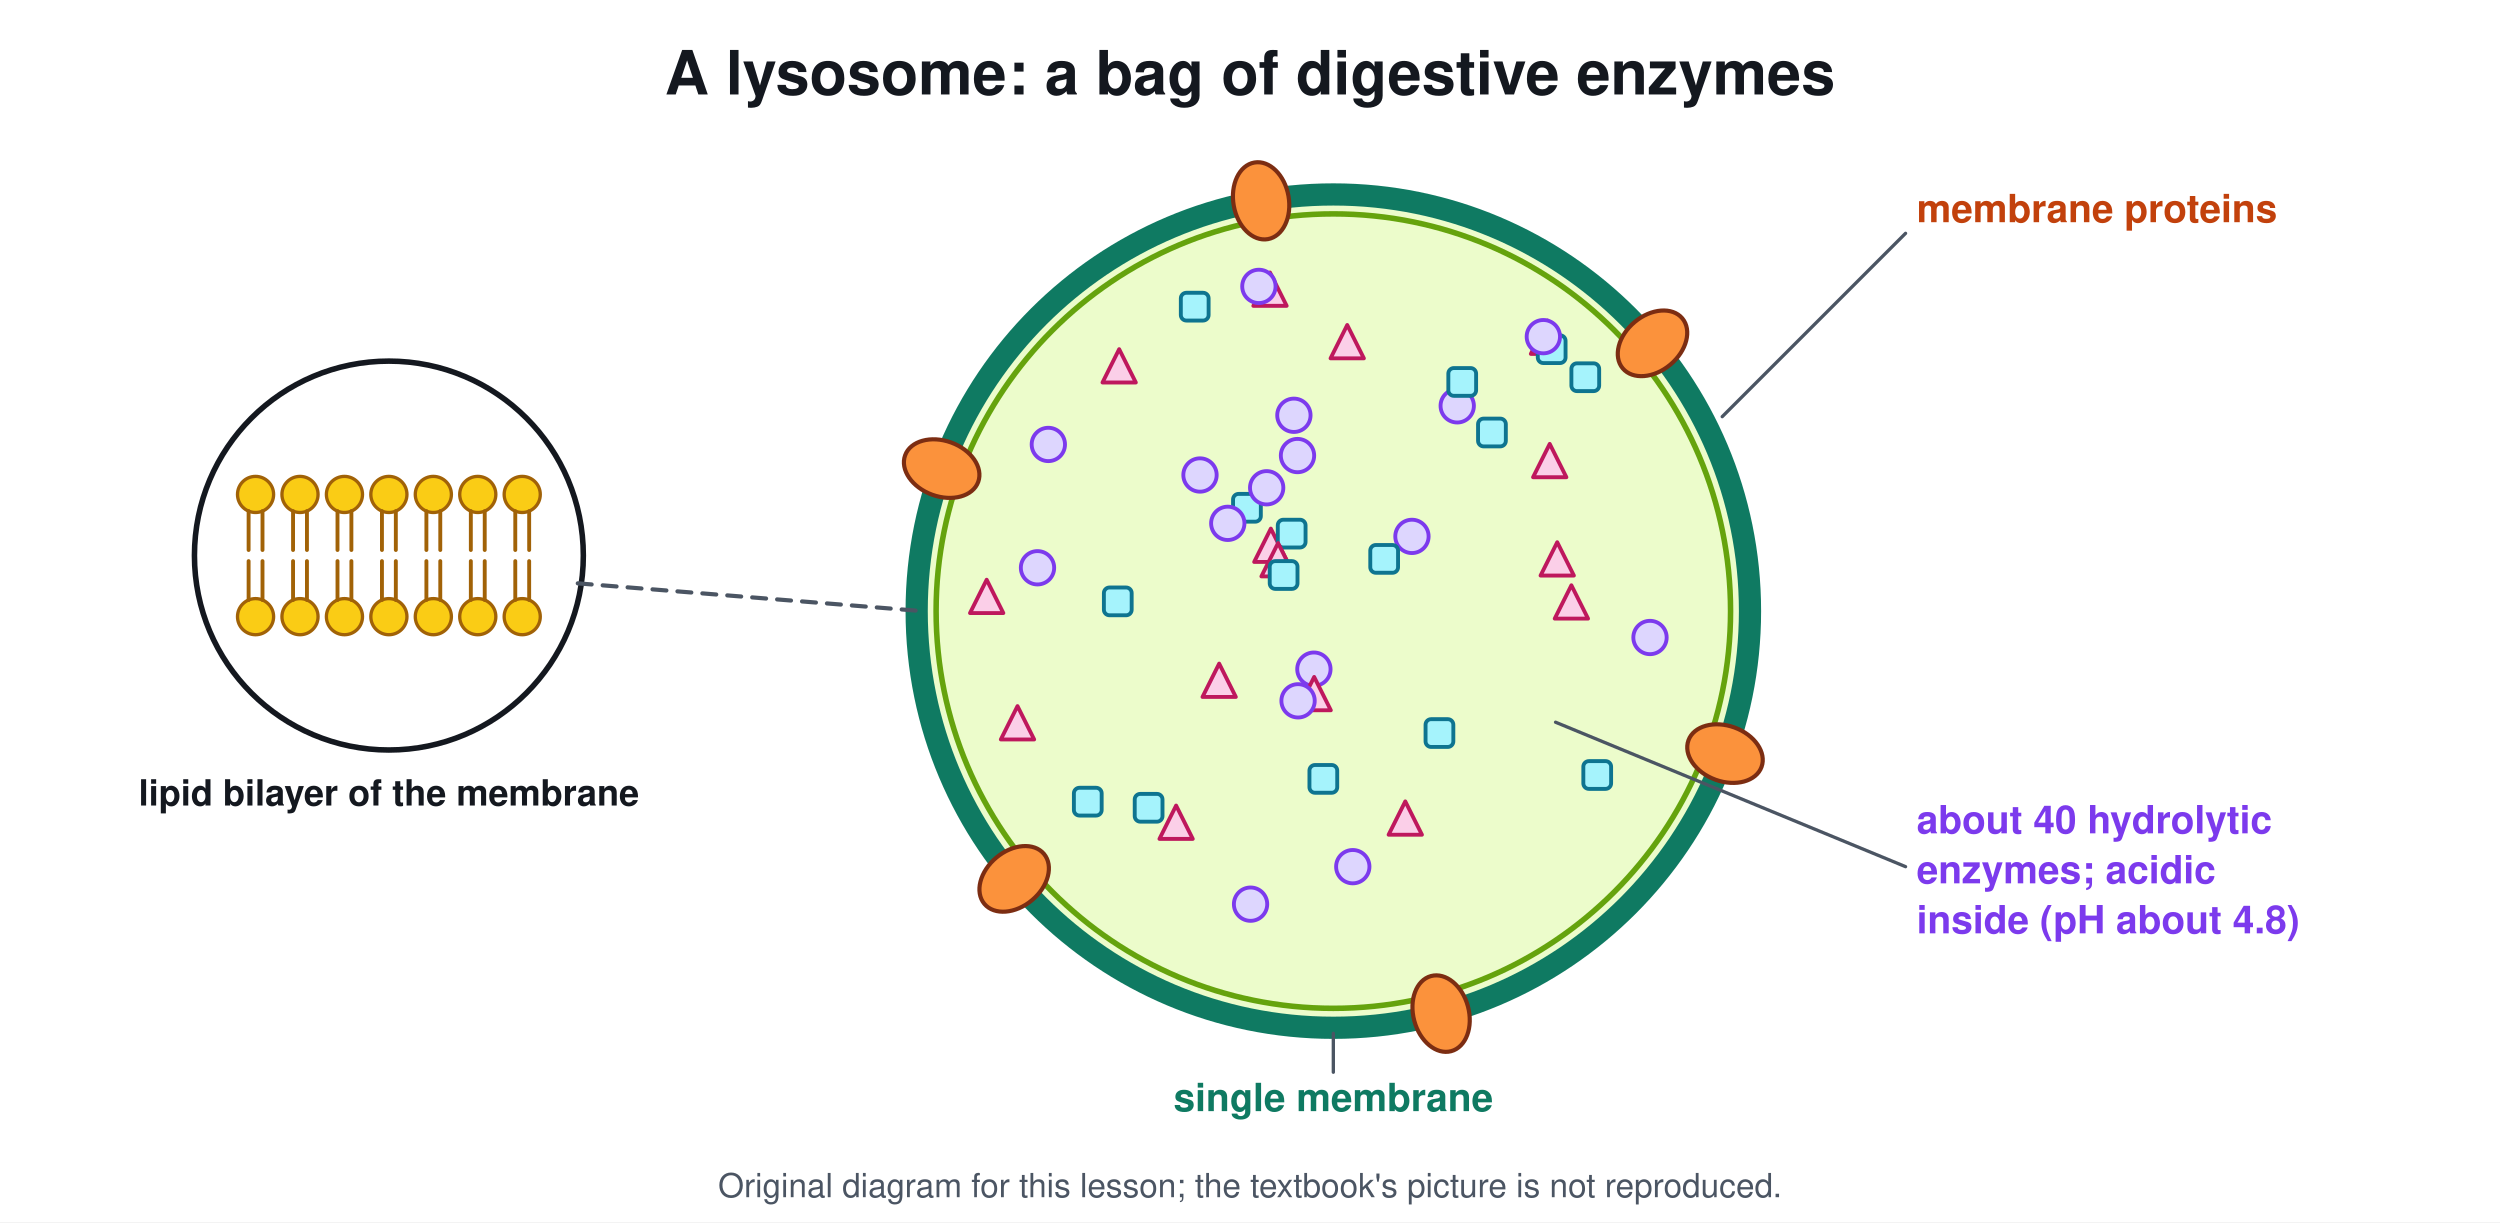
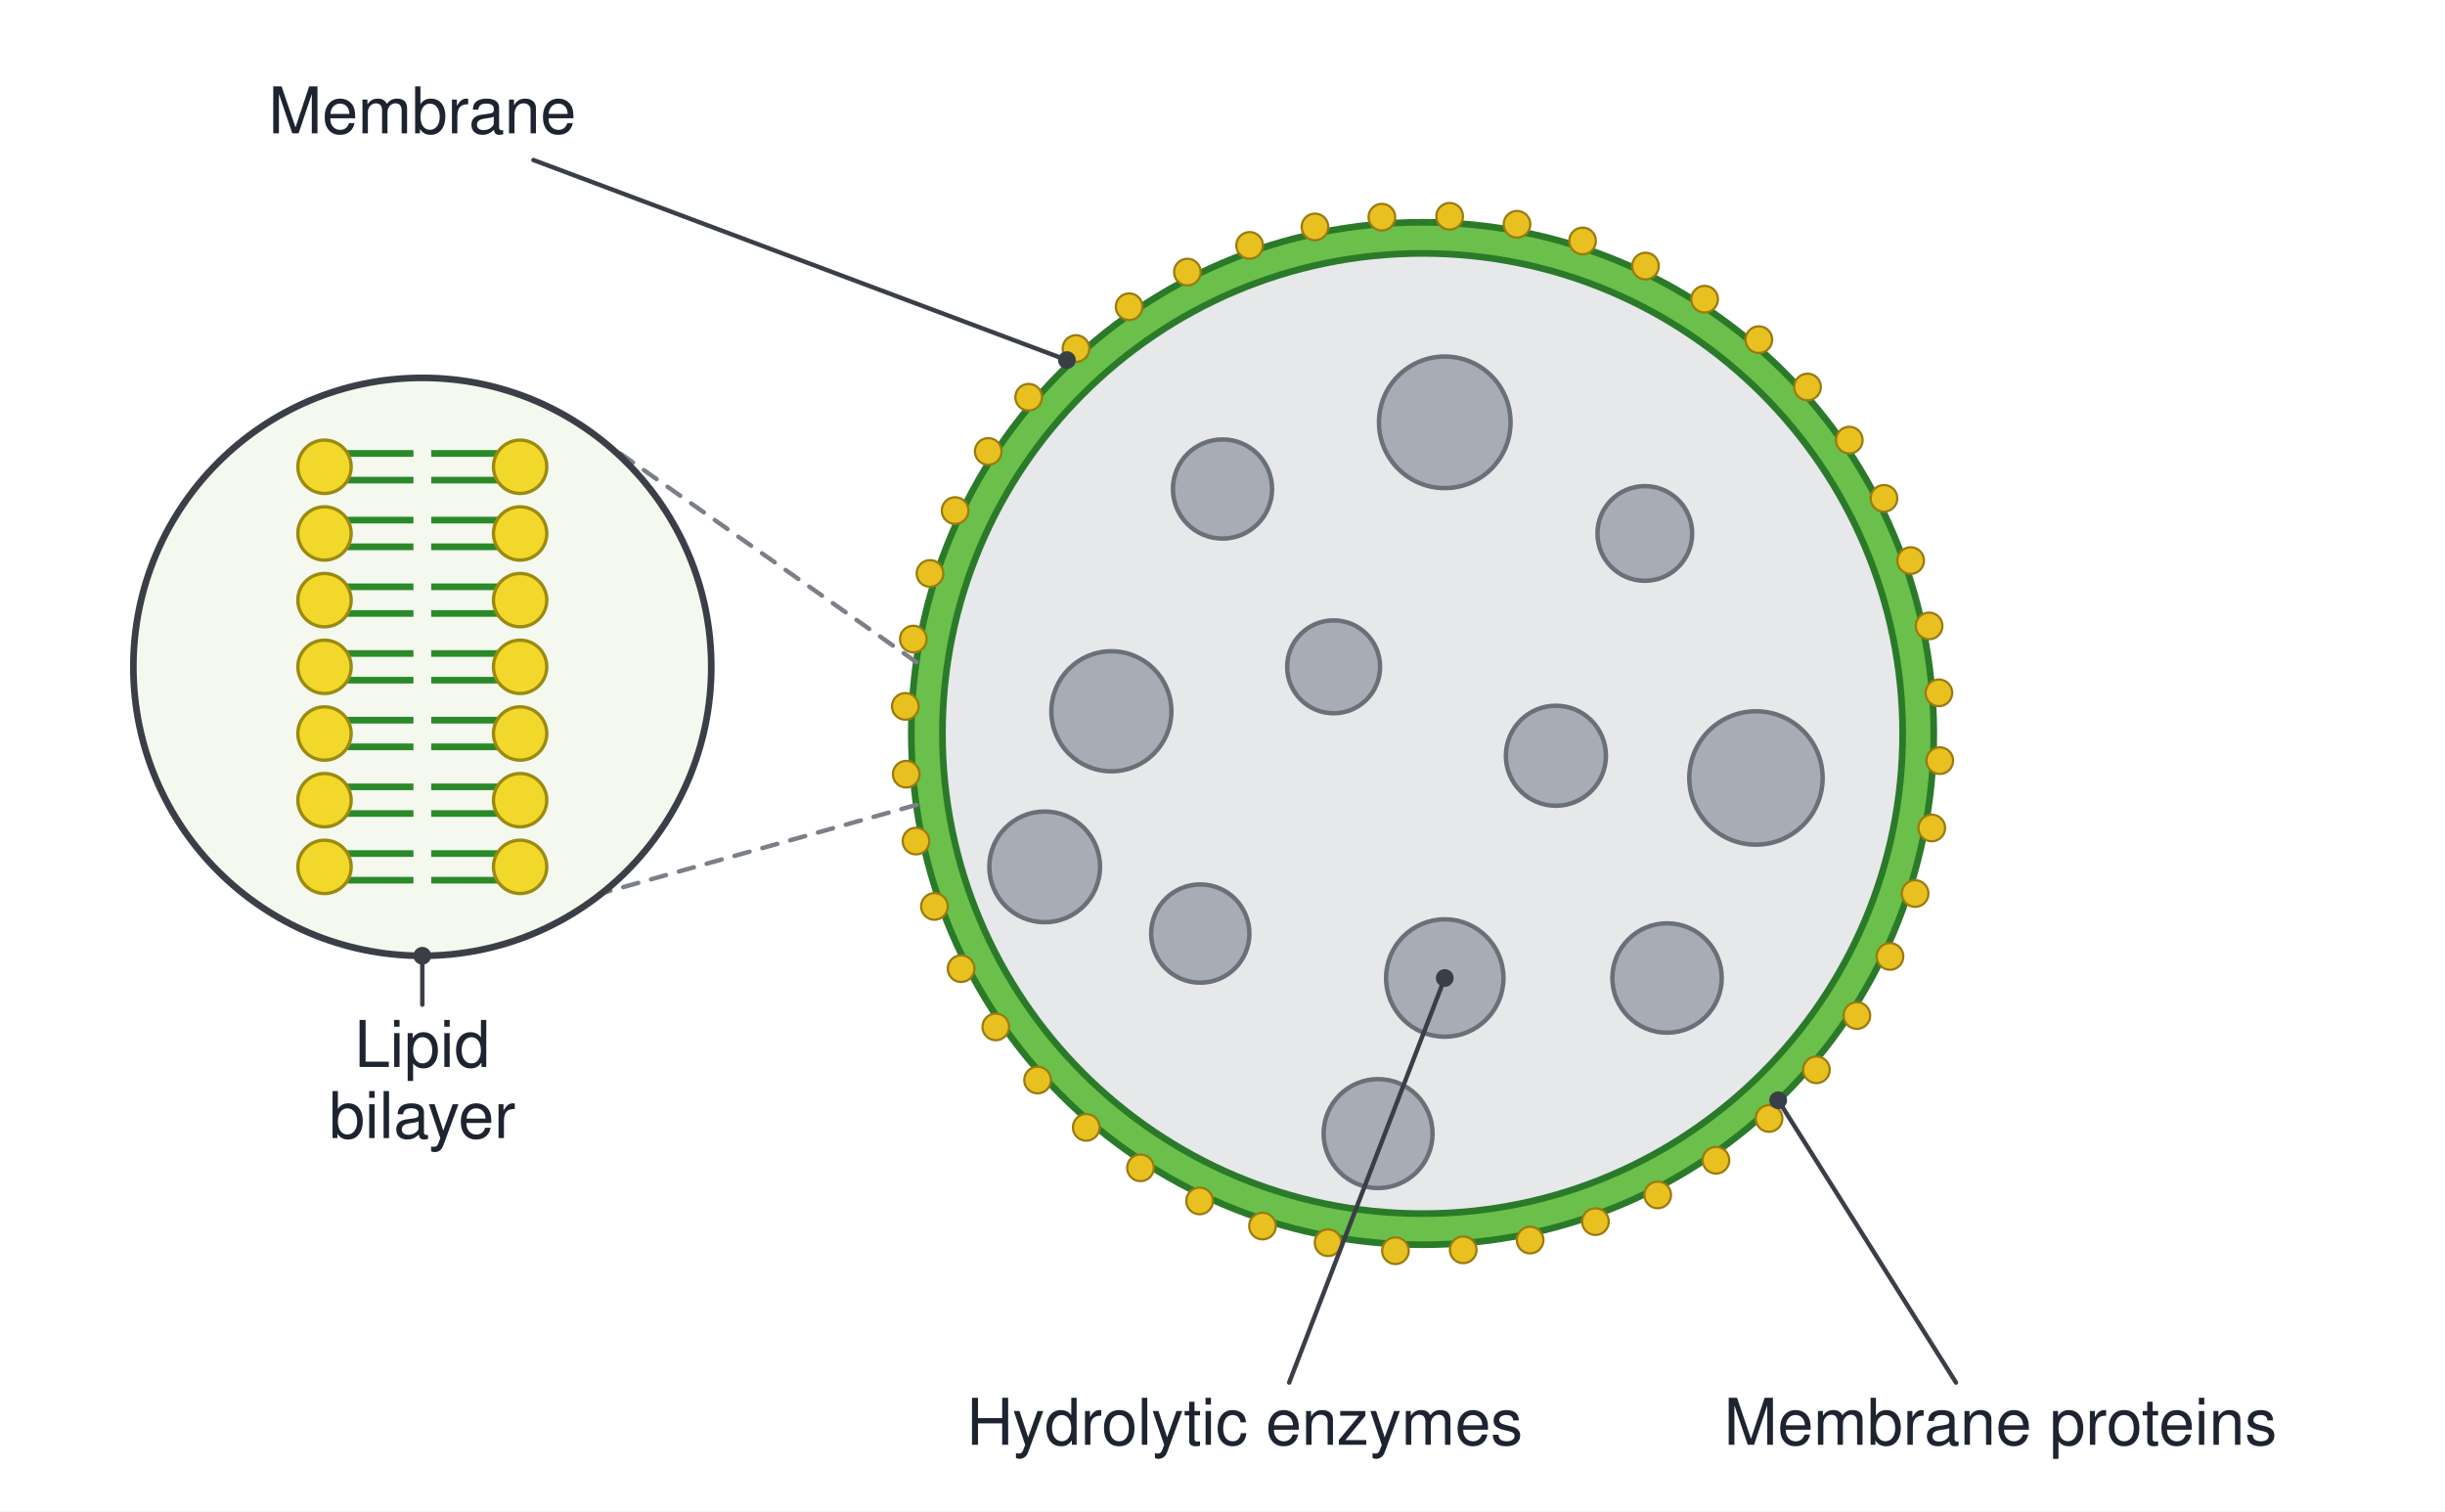
- <svg xmlns="http://www.w3.org/2000/svg" viewBox="0 0 900 440" font-family="Segoe UI, Helvetica, Arial, sans-serif">
-   <rect width="900" height="440" fill="#ffffff" />
-   <text x="450.0" y="34.0" font-size="22" fill="#14181f" text-anchor="middle" font-weight="700">A lysosome: a bag of digestive enzymes</text>
-   <circle cx="480.0" cy="220.0" r="150.0" stroke="#0f7a62" stroke-width="8" fill="#ecfccb" />
-   <circle cx="480.0" cy="220.0" r="143.0" stroke="#65a30d" stroke-width="2" fill="none" />
-   <circle cx="487.0" cy="312.0" r="6.0" stroke="#7c3aed" stroke-width="1.4" fill="#ddd6fe" />
-   <rect x="408.5" y="285.8" width="10.0" height="10.0" rx="2" stroke="#0e7490" stroke-width="1.4" fill="#a5f3fc" />
-   <path d="M457.5 190.3 L463.5 202.3 L451.5 202.3 Z" stroke="#be185d" stroke-width="1.4" fill="#fbcfe8" stroke-linejoin="round" stroke-linecap="round" />
-   <circle cx="594.0" cy="229.5" r="6.0" stroke="#7c3aed" stroke-width="1.4" fill="#ddd6fe" />
-   <rect x="471.4" y="275.4" width="10.0" height="10.0" rx="2" stroke="#0e7490" stroke-width="1.4" fill="#a5f3fc" />
-   <path d="M565.7 210.7 L571.7 222.7 L559.7 222.7 Z" stroke="#be185d" stroke-width="1.4" fill="#fbcfe8" stroke-linejoin="round" stroke-linecap="round" />
-   <circle cx="524.6" cy="146.1" r="6.0" stroke="#7c3aed" stroke-width="1.4" fill="#ddd6fe" />
-   <rect x="443.9" y="177.8" width="10.0" height="10.0" rx="2" stroke="#0e7490" stroke-width="1.4" fill="#a5f3fc" />
-   <path d="M402.9 125.7 L408.9 137.7 L396.9 137.7 Z" stroke="#be185d" stroke-width="1.4" fill="#fbcfe8" stroke-linejoin="round" stroke-linecap="round" />
-   <circle cx="373.5" cy="204.4" r="6.0" stroke="#7c3aed" stroke-width="1.4" fill="#ddd6fe" />
-   <rect x="460.0" y="187.1" width="10.0" height="10.0" rx="2" stroke="#0e7490" stroke-width="1.4" fill="#a5f3fc" />
-   <path d="M485.0 117.0 L491.0 129.0 L479.0 129.0 Z" stroke="#be185d" stroke-width="1.4" fill="#fbcfe8" stroke-linejoin="round" stroke-linecap="round" />
-   <circle cx="473.0" cy="240.9" r="6.0" stroke="#7c3aed" stroke-width="1.4" fill="#ddd6fe" />
-   <rect x="532.1" y="150.7" width="10.0" height="10.0" rx="2" stroke="#0e7490" stroke-width="1.4" fill="#a5f3fc" />
-   <path d="M457.2 98.1 L463.2 110.1 L451.2 110.1 Z" stroke="#be185d" stroke-width="1.4" fill="#fbcfe8" stroke-linejoin="round" stroke-linecap="round" />
-   <circle cx="453.2" cy="103.1" r="6.0" stroke="#7c3aed" stroke-width="1.4" fill="#ddd6fe" />
-   <rect x="386.6" y="283.6" width="10.0" height="10.0" rx="2" stroke="#0e7490" stroke-width="1.4" fill="#a5f3fc" />
-   <path d="M366.3 254.2 L372.3 266.2 L360.3 266.2 Z" stroke="#be185d" stroke-width="1.4" fill="#fbcfe8" stroke-linejoin="round" stroke-linecap="round" />
-   <circle cx="508.3" cy="193.1" r="6.0" stroke="#7c3aed" stroke-width="1.4" fill="#ddd6fe" />
-   <rect x="513.2" y="258.9" width="10.0" height="10.0" rx="2" stroke="#0e7490" stroke-width="1.4" fill="#a5f3fc" />
-   <path d="M560.6 195.2 L566.6 207.2 L554.6 207.2 Z" stroke="#be185d" stroke-width="1.4" fill="#fbcfe8" stroke-linejoin="round" stroke-linecap="round" />
-   <circle cx="432.0" cy="171.0" r="6.0" stroke="#7c3aed" stroke-width="1.4" fill="#ddd6fe" />
-   <rect x="397.4" y="211.5" width="10.0" height="10.0" rx="2" stroke="#0e7490" stroke-width="1.4" fill="#a5f3fc" />
-   <path d="M423.4 290.0 L429.4 302.0 L417.4 302.0 Z" stroke="#be185d" stroke-width="1.4" fill="#fbcfe8" stroke-linejoin="round" stroke-linecap="round" />
-   <circle cx="377.4" cy="160.0" r="6.0" stroke="#7c3aed" stroke-width="1.4" fill="#ddd6fe" />
-   <rect x="425.1" y="105.4" width="10.0" height="10.0" rx="2" stroke="#0e7490" stroke-width="1.4" fill="#a5f3fc" />
-   <path d="M557.1 115.4 L563.1 127.4 L551.1 127.4 Z" stroke="#be185d" stroke-width="1.4" fill="#fbcfe8" stroke-linejoin="round" stroke-linecap="round" />
-   <circle cx="456.0" cy="175.6" r="6.0" stroke="#7c3aed" stroke-width="1.4" fill="#ddd6fe" />
-   <rect x="553.6" y="120.7" width="10.0" height="10.0" rx="2" stroke="#0e7490" stroke-width="1.4" fill="#a5f3fc" />
-   <path d="M557.9 159.8 L563.9 171.8 L551.9 171.8 Z" stroke="#be185d" stroke-width="1.4" fill="#fbcfe8" stroke-linejoin="round" stroke-linecap="round" />
-   <circle cx="467.1" cy="164.0" r="6.0" stroke="#7c3aed" stroke-width="1.4" fill="#ddd6fe" />
-   <rect x="521.4" y="132.5" width="10.0" height="10.0" rx="2" stroke="#0e7490" stroke-width="1.4" fill="#a5f3fc" />
-   <path d="M473.1 243.7 L479.1 255.7 L467.1 255.7 Z" stroke="#be185d" stroke-width="1.4" fill="#fbcfe8" stroke-linejoin="round" stroke-linecap="round" />
-   <circle cx="555.6" cy="121.2" r="6.0" stroke="#7c3aed" stroke-width="1.4" fill="#ddd6fe" />
-   <rect x="570.0" y="274.0" width="10.0" height="10.0" rx="2" stroke="#0e7490" stroke-width="1.4" fill="#a5f3fc" />
-   <path d="M438.9 238.9 L444.9 250.9 L432.9 250.9 Z" stroke="#be185d" stroke-width="1.4" fill="#fbcfe8" stroke-linejoin="round" stroke-linecap="round" />
-   <circle cx="450.2" cy="325.5" r="6.0" stroke="#7c3aed" stroke-width="1.4" fill="#ddd6fe" />
-   <rect x="493.3" y="196.2" width="10.0" height="10.0" rx="2" stroke="#0e7490" stroke-width="1.4" fill="#a5f3fc" />
-   <path d="M460.1 195.5 L466.1 207.5 L454.1 207.5 Z" stroke="#be185d" stroke-width="1.4" fill="#fbcfe8" stroke-linejoin="round" stroke-linecap="round" />
-   <circle cx="465.8" cy="149.5" r="6.0" stroke="#7c3aed" stroke-width="1.4" fill="#ddd6fe" />
-   <rect x="565.7" y="130.8" width="10.0" height="10.0" rx="2" stroke="#0e7490" stroke-width="1.4" fill="#a5f3fc" />
-   <path d="M355.2 208.7 L361.2 220.7 L349.2 220.7 Z" stroke="#be185d" stroke-width="1.4" fill="#fbcfe8" stroke-linejoin="round" stroke-linecap="round" />
-   <circle cx="467.3" cy="252.3" r="6.0" stroke="#7c3aed" stroke-width="1.4" fill="#ddd6fe" />
-   <rect x="457.1" y="202.0" width="10.0" height="10.0" rx="2" stroke="#0e7490" stroke-width="1.4" fill="#a5f3fc" />
-   <path d="M505.9 288.5 L511.9 300.5 L499.9 300.5 Z" stroke="#be185d" stroke-width="1.4" fill="#fbcfe8" stroke-linejoin="round" stroke-linecap="round" />
-   <circle cx="442.0" cy="188.4" r="6.0" stroke="#7c3aed" stroke-width="1.4" fill="#ddd6fe" />
-   <ellipse cx="621.0" cy="271.3" rx="10.0" ry="14.0" stroke="#7c2d12" stroke-width="1.5" fill="#fb923c" transform="rotate(110 621.0 271.3)" />
-   <ellipse cx="518.8" cy="364.9" rx="10.0" ry="14.0" stroke="#7c2d12" stroke-width="1.5" fill="#fb923c" transform="rotate(165 518.8 364.9)" />
-   <ellipse cx="365.1" cy="316.4" rx="10.0" ry="14.0" stroke="#7c2d12" stroke-width="1.5" fill="#fb923c" transform="rotate(230 365.1 316.4)" />
-   <ellipse cx="339.0" cy="168.7" rx="10.0" ry="14.0" stroke="#7c2d12" stroke-width="1.5" fill="#fb923c" transform="rotate(290 339.0 168.7)" />
-   <ellipse cx="454.0" cy="72.3" rx="10.0" ry="14.0" stroke="#7c2d12" stroke-width="1.5" fill="#fb923c" transform="rotate(350 454.0 72.3)" />
-   <ellipse cx="594.9" cy="123.6" rx="10.0" ry="14.0" stroke="#7c2d12" stroke-width="1.5" fill="#fb923c" transform="rotate(410 594.9 123.6)" />
-   <circle cx="140.0" cy="200.0" r="70.0" stroke="#14181f" stroke-width="2" fill="#ffffff" />
-   <circle cx="92.0" cy="178.0" r="6.5" stroke="#a16207" stroke-width="1.2" fill="#facc15" />
-   <line x1="89.5" y1="184.0" x2="89.5" y2="198.0" stroke="#a16207" stroke-width="1.4" stroke-linecap="round" />
-   <line x1="94.5" y1="184.0" x2="94.5" y2="198.0" stroke="#a16207" stroke-width="1.4" stroke-linecap="round" />
-   <circle cx="108.0" cy="178.0" r="6.5" stroke="#a16207" stroke-width="1.2" fill="#facc15" />
-   <line x1="105.5" y1="184.0" x2="105.5" y2="198.0" stroke="#a16207" stroke-width="1.4" stroke-linecap="round" />
-   <line x1="110.5" y1="184.0" x2="110.5" y2="198.0" stroke="#a16207" stroke-width="1.4" stroke-linecap="round" />
-   <circle cx="124.0" cy="178.0" r="6.5" stroke="#a16207" stroke-width="1.2" fill="#facc15" />
-   <line x1="121.5" y1="184.0" x2="121.5" y2="198.0" stroke="#a16207" stroke-width="1.4" stroke-linecap="round" />
-   <line x1="126.5" y1="184.0" x2="126.5" y2="198.0" stroke="#a16207" stroke-width="1.4" stroke-linecap="round" />
-   <circle cx="140.0" cy="178.0" r="6.5" stroke="#a16207" stroke-width="1.2" fill="#facc15" />
-   <line x1="137.5" y1="184.0" x2="137.5" y2="198.0" stroke="#a16207" stroke-width="1.4" stroke-linecap="round" />
-   <line x1="142.5" y1="184.0" x2="142.5" y2="198.0" stroke="#a16207" stroke-width="1.4" stroke-linecap="round" />
-   <circle cx="156.0" cy="178.0" r="6.5" stroke="#a16207" stroke-width="1.2" fill="#facc15" />
-   <line x1="153.5" y1="184.0" x2="153.5" y2="198.0" stroke="#a16207" stroke-width="1.4" stroke-linecap="round" />
-   <line x1="158.5" y1="184.0" x2="158.5" y2="198.0" stroke="#a16207" stroke-width="1.4" stroke-linecap="round" />
-   <circle cx="172.0" cy="178.0" r="6.5" stroke="#a16207" stroke-width="1.2" fill="#facc15" />
-   <line x1="169.5" y1="184.0" x2="169.5" y2="198.0" stroke="#a16207" stroke-width="1.4" stroke-linecap="round" />
-   <line x1="174.5" y1="184.0" x2="174.5" y2="198.0" stroke="#a16207" stroke-width="1.4" stroke-linecap="round" />
-   <circle cx="188.0" cy="178.0" r="6.5" stroke="#a16207" stroke-width="1.2" fill="#facc15" />
-   <line x1="185.5" y1="184.0" x2="185.5" y2="198.0" stroke="#a16207" stroke-width="1.4" stroke-linecap="round" />
-   <line x1="190.5" y1="184.0" x2="190.5" y2="198.0" stroke="#a16207" stroke-width="1.4" stroke-linecap="round" />
-   <circle cx="92.0" cy="222.0" r="6.5" stroke="#a16207" stroke-width="1.2" fill="#facc15" />
-   <line x1="89.5" y1="216.0" x2="89.5" y2="202.0" stroke="#a16207" stroke-width="1.4" stroke-linecap="round" />
-   <line x1="94.5" y1="216.0" x2="94.5" y2="202.0" stroke="#a16207" stroke-width="1.4" stroke-linecap="round" />
-   <circle cx="108.0" cy="222.0" r="6.5" stroke="#a16207" stroke-width="1.2" fill="#facc15" />
-   <line x1="105.5" y1="216.0" x2="105.5" y2="202.0" stroke="#a16207" stroke-width="1.4" stroke-linecap="round" />
-   <line x1="110.5" y1="216.0" x2="110.5" y2="202.0" stroke="#a16207" stroke-width="1.4" stroke-linecap="round" />
-   <circle cx="124.0" cy="222.0" r="6.5" stroke="#a16207" stroke-width="1.2" fill="#facc15" />
-   <line x1="121.5" y1="216.0" x2="121.5" y2="202.0" stroke="#a16207" stroke-width="1.4" stroke-linecap="round" />
-   <line x1="126.5" y1="216.0" x2="126.5" y2="202.0" stroke="#a16207" stroke-width="1.4" stroke-linecap="round" />
-   <circle cx="140.0" cy="222.0" r="6.5" stroke="#a16207" stroke-width="1.2" fill="#facc15" />
-   <line x1="137.5" y1="216.0" x2="137.5" y2="202.0" stroke="#a16207" stroke-width="1.4" stroke-linecap="round" />
-   <line x1="142.5" y1="216.0" x2="142.5" y2="202.0" stroke="#a16207" stroke-width="1.4" stroke-linecap="round" />
-   <circle cx="156.0" cy="222.0" r="6.5" stroke="#a16207" stroke-width="1.2" fill="#facc15" />
-   <line x1="153.5" y1="216.0" x2="153.5" y2="202.0" stroke="#a16207" stroke-width="1.4" stroke-linecap="round" />
-   <line x1="158.5" y1="216.0" x2="158.5" y2="202.0" stroke="#a16207" stroke-width="1.4" stroke-linecap="round" />
-   <circle cx="172.0" cy="222.0" r="6.5" stroke="#a16207" stroke-width="1.2" fill="#facc15" />
-   <line x1="169.5" y1="216.0" x2="169.5" y2="202.0" stroke="#a16207" stroke-width="1.4" stroke-linecap="round" />
-   <line x1="174.5" y1="216.0" x2="174.5" y2="202.0" stroke="#a16207" stroke-width="1.4" stroke-linecap="round" />
-   <circle cx="188.0" cy="222.0" r="6.5" stroke="#a16207" stroke-width="1.2" fill="#facc15" />
-   <line x1="185.5" y1="216.0" x2="185.5" y2="202.0" stroke="#a16207" stroke-width="1.4" stroke-linecap="round" />
-   <line x1="190.5" y1="216.0" x2="190.5" y2="202.0" stroke="#a16207" stroke-width="1.4" stroke-linecap="round" />
-   <text x="140.0" y="290.0" font-size="13" fill="#14181f" text-anchor="middle" font-weight="700">lipid bilayer of the membrane</text>
-   <line x1="208.0" y1="210.0" x2="332.0" y2="220.0" stroke="#4b5563" stroke-width="1.5" stroke-linecap="round" stroke-dasharray="5 4" />
-   <text x="480.0" y="400.0" font-size="14" fill="#0f7a62" text-anchor="middle" font-weight="700">single membrane</text>
-   <line x1="480.0" y1="386.0" x2="480.0" y2="372.0" stroke="#4b5563" stroke-width="1.2" stroke-linecap="round" />
-   <text x="690.0" y="80.0" font-size="14" fill="#c2410c" text-anchor="start" font-weight="700">membrane proteins</text>
-   <line x1="686.0" y1="84.0" x2="620.0" y2="150.0" stroke="#4b5563" stroke-width="1.2" stroke-linecap="round" />
-   <text x="690.0" y="300.0" font-size="14" fill="#7c3aed" text-anchor="start" font-weight="700">about 40 hydrolytic</text>
-   <text x="690.0" y="318.0" font-size="14" fill="#7c3aed" text-anchor="start" font-weight="700">enzymes; acidic</text>
-   <text x="690.0" y="336.0" font-size="14" fill="#7c3aed" text-anchor="start" font-weight="700">inside (pH about 4.8)</text>
-   <line x1="686.0" y1="312.0" x2="560.0" y2="260.0" stroke="#4b5563" stroke-width="1.2" stroke-linecap="round" />
-   <text x="450.0" y="431" font-size="12" fill="#4b5563" text-anchor="middle">Original diagram for this lesson; the textbook's picture is not reproduced.</text>
+ <svg xmlns="http://www.w3.org/2000/svg" viewBox="0 0 1100 680" font-family="Segoe UI, Helvetica, Arial, sans-serif">
+   <rect width="1100" height="680" fill="#ffffff" />
+   <defs>
+     <clipPath id="ins">
+       <circle cx="190" cy="300" r="130" />
+     </clipPath>
+   </defs>
+   <circle cx="640" cy="330" r="230" stroke="#2a7a2a" stroke-width="3" fill="#6ac04a" />
+   <circle cx="640" cy="330" r="216" stroke="#2a7a2a" stroke-width="3" fill="#e6e8ea" />
+   <circle cx="872.7" cy="342.2" r="6" stroke="#9a7a10" stroke-width="1" fill="#e8c020" />
+   <circle cx="869.1" cy="372.5" r="6" stroke="#9a7a10" stroke-width="1" fill="#e8c020" />
+   <circle cx="861.6" cy="402" r="6" stroke="#9a7a10" stroke-width="1" fill="#e8c020" />
+   <circle cx="850.3" cy="430.3" r="6" stroke="#9a7a10" stroke-width="1" fill="#e8c020" />
+   <circle cx="835.4" cy="456.9" r="6" stroke="#9a7a10" stroke-width="1" fill="#e8c020" />
+   <circle cx="817.2" cy="481.3" r="6" stroke="#9a7a10" stroke-width="1" fill="#e8c020" />
+   <circle cx="795.9" cy="503.2" r="6" stroke="#9a7a10" stroke-width="1" fill="#e8c020" />
+   <circle cx="772" cy="522" r="6" stroke="#9a7a10" stroke-width="1" fill="#e8c020" />
+   <circle cx="745.8" cy="537.6" r="6" stroke="#9a7a10" stroke-width="1" fill="#e8c020" />
+   <circle cx="717.8" cy="549.6" r="6" stroke="#9a7a10" stroke-width="1" fill="#e8c020" />
+   <circle cx="688.4" cy="557.9" r="6" stroke="#9a7a10" stroke-width="1" fill="#e8c020" />
+   <circle cx="658.3" cy="562.3" r="6" stroke="#9a7a10" stroke-width="1" fill="#e8c020" />
+   <circle cx="627.8" cy="562.7" r="6" stroke="#9a7a10" stroke-width="1" fill="#e8c020" />
+   <circle cx="597.5" cy="559.1" r="6" stroke="#9a7a10" stroke-width="1" fill="#e8c020" />
+   <circle cx="568" cy="551.6" r="6" stroke="#9a7a10" stroke-width="1" fill="#e8c020" />
+   <circle cx="539.7" cy="540.3" r="6" stroke="#9a7a10" stroke-width="1" fill="#e8c020" />
+   <circle cx="513.1" cy="525.4" r="6" stroke="#9a7a10" stroke-width="1" fill="#e8c020" />
+   <circle cx="488.7" cy="507.2" r="6" stroke="#9a7a10" stroke-width="1" fill="#e8c020" />
+   <circle cx="466.8" cy="485.9" r="6" stroke="#9a7a10" stroke-width="1" fill="#e8c020" />
+   <circle cx="448" cy="462" r="6" stroke="#9a7a10" stroke-width="1" fill="#e8c020" />
+   <circle cx="432.4" cy="435.8" r="6" stroke="#9a7a10" stroke-width="1" fill="#e8c020" />
+   <circle cx="420.4" cy="407.8" r="6" stroke="#9a7a10" stroke-width="1" fill="#e8c020" />
+   <circle cx="412.1" cy="378.4" r="6" stroke="#9a7a10" stroke-width="1" fill="#e8c020" />
+   <circle cx="407.7" cy="348.3" r="6" stroke="#9a7a10" stroke-width="1" fill="#e8c020" />
+   <circle cx="407.3" cy="317.8" r="6" stroke="#9a7a10" stroke-width="1" fill="#e8c020" />
+   <circle cx="410.9" cy="287.5" r="6" stroke="#9a7a10" stroke-width="1" fill="#e8c020" />
+   <circle cx="418.4" cy="258" r="6" stroke="#9a7a10" stroke-width="1" fill="#e8c020" />
+   <circle cx="429.7" cy="229.7" r="6" stroke="#9a7a10" stroke-width="1" fill="#e8c020" />
+   <circle cx="444.6" cy="203.1" r="6" stroke="#9a7a10" stroke-width="1" fill="#e8c020" />
+   <circle cx="462.8" cy="178.7" r="6" stroke="#9a7a10" stroke-width="1" fill="#e8c020" />
+   <circle cx="484.1" cy="156.8" r="6" stroke="#9a7a10" stroke-width="1" fill="#e8c020" />
+   <circle cx="508" cy="138" r="6" stroke="#9a7a10" stroke-width="1" fill="#e8c020" />
+   <circle cx="534.2" cy="122.4" r="6" stroke="#9a7a10" stroke-width="1" fill="#e8c020" />
+   <circle cx="562.2" cy="110.4" r="6" stroke="#9a7a10" stroke-width="1" fill="#e8c020" />
+   <circle cx="591.6" cy="102.1" r="6" stroke="#9a7a10" stroke-width="1" fill="#e8c020" />
+   <circle cx="621.7" cy="97.7" r="6" stroke="#9a7a10" stroke-width="1" fill="#e8c020" />
+   <circle cx="652.2" cy="97.3" r="6" stroke="#9a7a10" stroke-width="1" fill="#e8c020" />
+   <circle cx="682.5" cy="100.9" r="6" stroke="#9a7a10" stroke-width="1" fill="#e8c020" />
+   <circle cx="712" cy="108.4" r="6" stroke="#9a7a10" stroke-width="1" fill="#e8c020" />
+   <circle cx="740.3" cy="119.7" r="6" stroke="#9a7a10" stroke-width="1" fill="#e8c020" />
+   <circle cx="766.9" cy="134.6" r="6" stroke="#9a7a10" stroke-width="1" fill="#e8c020" />
+   <circle cx="791.3" cy="152.8" r="6" stroke="#9a7a10" stroke-width="1" fill="#e8c020" />
+   <circle cx="813.2" cy="174.1" r="6" stroke="#9a7a10" stroke-width="1" fill="#e8c020" />
+   <circle cx="832" cy="198" r="6" stroke="#9a7a10" stroke-width="1" fill="#e8c020" />
+   <circle cx="847.6" cy="224.2" r="6" stroke="#9a7a10" stroke-width="1" fill="#e8c020" />
+   <circle cx="859.6" cy="252.2" r="6" stroke="#9a7a10" stroke-width="1" fill="#e8c020" />
+   <circle cx="867.9" cy="281.6" r="6" stroke="#9a7a10" stroke-width="1" fill="#e8c020" />
+   <circle cx="872.3" cy="311.7" r="6" stroke="#9a7a10" stroke-width="1" fill="#e8c020" />
+   <circle cx="550" cy="220" r="22.3" stroke="#6a6f78" stroke-width="2" fill="#a8adb5" />
+   <circle cx="650" cy="190" r="29.6" stroke="#6a6f78" stroke-width="2" fill="#a8adb5" />
+   <circle cx="740" cy="240" r="21.3" stroke="#6a6f78" stroke-width="2" fill="#a8adb5" />
+   <circle cx="500" cy="320" r="27" stroke="#6a6f78" stroke-width="2" fill="#a8adb5" />
+   <circle cx="600" cy="300" r="20.9" stroke="#6a6f78" stroke-width="2" fill="#a8adb5" />
+   <circle cx="700" cy="340" r="22.5" stroke="#6a6f78" stroke-width="2" fill="#a8adb5" />
+   <circle cx="790" cy="350" r="30" stroke="#6a6f78" stroke-width="2" fill="#a8adb5" />
+   <circle cx="540" cy="420" r="22.1" stroke="#6a6f78" stroke-width="2" fill="#a8adb5" />
+   <circle cx="650" cy="440" r="26.4" stroke="#6a6f78" stroke-width="2" fill="#a8adb5" />
+   <circle cx="750" cy="440" r="24.6" stroke="#6a6f78" stroke-width="2" fill="#a8adb5" />
+   <circle cx="620" cy="510" r="24.5" stroke="#6a6f78" stroke-width="2" fill="#a8adb5" />
+   <circle cx="470" cy="390" r="24.9" stroke="#6a6f78" stroke-width="2" fill="#a8adb5" />
+   <line x1="412.3" y1="362.1" x2="270.8" y2="401.8" stroke="#7a7f88" stroke-width="2" stroke-linecap="round" stroke-dasharray="7 6" />
+   <line x1="412.3" y1="297.9" x2="270.8" y2="198.2" stroke="#7a7f88" stroke-width="2" stroke-linecap="round" stroke-dasharray="7 6" />
+   <g clip-path="url(#ins)">
+     <rect x="60" y="170" width="260" height="260" fill="#f4f8ee" />
+     <line x1="156" y1="204" x2="186" y2="204" stroke="#2a8a2a" stroke-width="3" />
+     <line x1="156" y1="216" x2="186" y2="216" stroke="#2a8a2a" stroke-width="3" />
+     <circle cx="146" cy="210" r="12" fill="#f2d82a" stroke="#9a8a10" stroke-width="1.5" />
+     <line x1="224" y1="204" x2="194" y2="204" stroke="#2a8a2a" stroke-width="3" />
+     <line x1="224" y1="216" x2="194" y2="216" stroke="#2a8a2a" stroke-width="3" />
+     <circle cx="234" cy="210" r="12" fill="#f2d82a" stroke="#9a8a10" stroke-width="1.5" />
+     <line x1="156" y1="234" x2="186" y2="234" stroke="#2a8a2a" stroke-width="3" />
+     <line x1="156" y1="246" x2="186" y2="246" stroke="#2a8a2a" stroke-width="3" />
+     <circle cx="146" cy="240" r="12" fill="#f2d82a" stroke="#9a8a10" stroke-width="1.5" />
+     <line x1="224" y1="234" x2="194" y2="234" stroke="#2a8a2a" stroke-width="3" />
+     <line x1="224" y1="246" x2="194" y2="246" stroke="#2a8a2a" stroke-width="3" />
+     <circle cx="234" cy="240" r="12" fill="#f2d82a" stroke="#9a8a10" stroke-width="1.5" />
+     <line x1="156" y1="264" x2="186" y2="264" stroke="#2a8a2a" stroke-width="3" />
+     <line x1="156" y1="276" x2="186" y2="276" stroke="#2a8a2a" stroke-width="3" />
+     <circle cx="146" cy="270" r="12" fill="#f2d82a" stroke="#9a8a10" stroke-width="1.5" />
+     <line x1="224" y1="264" x2="194" y2="264" stroke="#2a8a2a" stroke-width="3" />
+     <line x1="224" y1="276" x2="194" y2="276" stroke="#2a8a2a" stroke-width="3" />
+     <circle cx="234" cy="270" r="12" fill="#f2d82a" stroke="#9a8a10" stroke-width="1.5" />
+     <line x1="156" y1="294" x2="186" y2="294" stroke="#2a8a2a" stroke-width="3" />
+     <line x1="156" y1="306" x2="186" y2="306" stroke="#2a8a2a" stroke-width="3" />
+     <circle cx="146" cy="300" r="12" fill="#f2d82a" stroke="#9a8a10" stroke-width="1.5" />
+     <line x1="224" y1="294" x2="194" y2="294" stroke="#2a8a2a" stroke-width="3" />
+     <line x1="224" y1="306" x2="194" y2="306" stroke="#2a8a2a" stroke-width="3" />
+     <circle cx="234" cy="300" r="12" fill="#f2d82a" stroke="#9a8a10" stroke-width="1.5" />
+     <line x1="156" y1="324" x2="186" y2="324" stroke="#2a8a2a" stroke-width="3" />
+     <line x1="156" y1="336" x2="186" y2="336" stroke="#2a8a2a" stroke-width="3" />
+     <circle cx="146" cy="330" r="12" fill="#f2d82a" stroke="#9a8a10" stroke-width="1.5" />
+     <line x1="224" y1="324" x2="194" y2="324" stroke="#2a8a2a" stroke-width="3" />
+     <line x1="224" y1="336" x2="194" y2="336" stroke="#2a8a2a" stroke-width="3" />
+     <circle cx="234" cy="330" r="12" fill="#f2d82a" stroke="#9a8a10" stroke-width="1.5" />
+     <line x1="156" y1="354" x2="186" y2="354" stroke="#2a8a2a" stroke-width="3" />
+     <line x1="156" y1="366" x2="186" y2="366" stroke="#2a8a2a" stroke-width="3" />
+     <circle cx="146" cy="360" r="12" fill="#f2d82a" stroke="#9a8a10" stroke-width="1.5" />
+     <line x1="224" y1="354" x2="194" y2="354" stroke="#2a8a2a" stroke-width="3" />
+     <line x1="224" y1="366" x2="194" y2="366" stroke="#2a8a2a" stroke-width="3" />
+     <circle cx="234" cy="360" r="12" fill="#f2d82a" stroke="#9a8a10" stroke-width="1.5" />
+     <line x1="156" y1="384" x2="186" y2="384" stroke="#2a8a2a" stroke-width="3" />
+     <line x1="156" y1="396" x2="186" y2="396" stroke="#2a8a2a" stroke-width="3" />
+     <circle cx="146" cy="390" r="12" fill="#f2d82a" stroke="#9a8a10" stroke-width="1.5" />
+     <line x1="224" y1="384" x2="194" y2="384" stroke="#2a8a2a" stroke-width="3" />
+     <line x1="224" y1="396" x2="194" y2="396" stroke="#2a8a2a" stroke-width="3" />
+     <circle cx="234" cy="390" r="12" fill="#f2d82a" stroke="#9a8a10" stroke-width="1.5" />
+   </g>
+   <circle cx="190" cy="300" r="130" stroke="#3a3f47" stroke-width="3" fill="none" />
+   <text x="190" y="60" font-size="29" fill="#1d2430" text-anchor="middle" font-weight="400">Membrane</text>
+   <path d="M240 72 L480 162" stroke="#3a3f47" stroke-width="2" fill="none" stroke-linejoin="round" stroke-linecap="round" />
+   <circle cx="480" cy="162" r="3.5" stroke="#3a3f47" stroke-width="1" fill="#3a3f47" />
+   <text x="190" y="480" font-size="29" fill="#1d2430" text-anchor="middle" font-weight="400">Lipid</text>
+   <text x="190" y="512" font-size="29" fill="#1d2430" text-anchor="middle" font-weight="400">bilayer</text>
+   <path d="M190 452 L190 430" stroke="#3a3f47" stroke-width="2" fill="none" stroke-linejoin="round" stroke-linecap="round" />
+   <circle cx="190" cy="430" r="3.5" stroke="#3a3f47" stroke-width="1" fill="#3a3f47" />
+   <text x="560" y="650" font-size="29" fill="#1d2430" text-anchor="middle" font-weight="400">Hydrolytic enzymes</text>
+   <path d="M580 622 L650 440" stroke="#3a3f47" stroke-width="2" fill="none" stroke-linejoin="round" stroke-linecap="round" />
+   <circle cx="650" cy="440" r="3.5" stroke="#3a3f47" stroke-width="1" fill="#3a3f47" />
+   <text x="900" y="650" font-size="29" fill="#1d2430" text-anchor="middle" font-weight="400">Membrane proteins</text>
+   <path d="M880 622 L800 495" stroke="#3a3f47" stroke-width="2" fill="none" stroke-linejoin="round" stroke-linecap="round" />
+   <circle cx="800" cy="495" r="3.5" stroke="#3a3f47" stroke-width="1" fill="#3a3f47" />
</svg>
